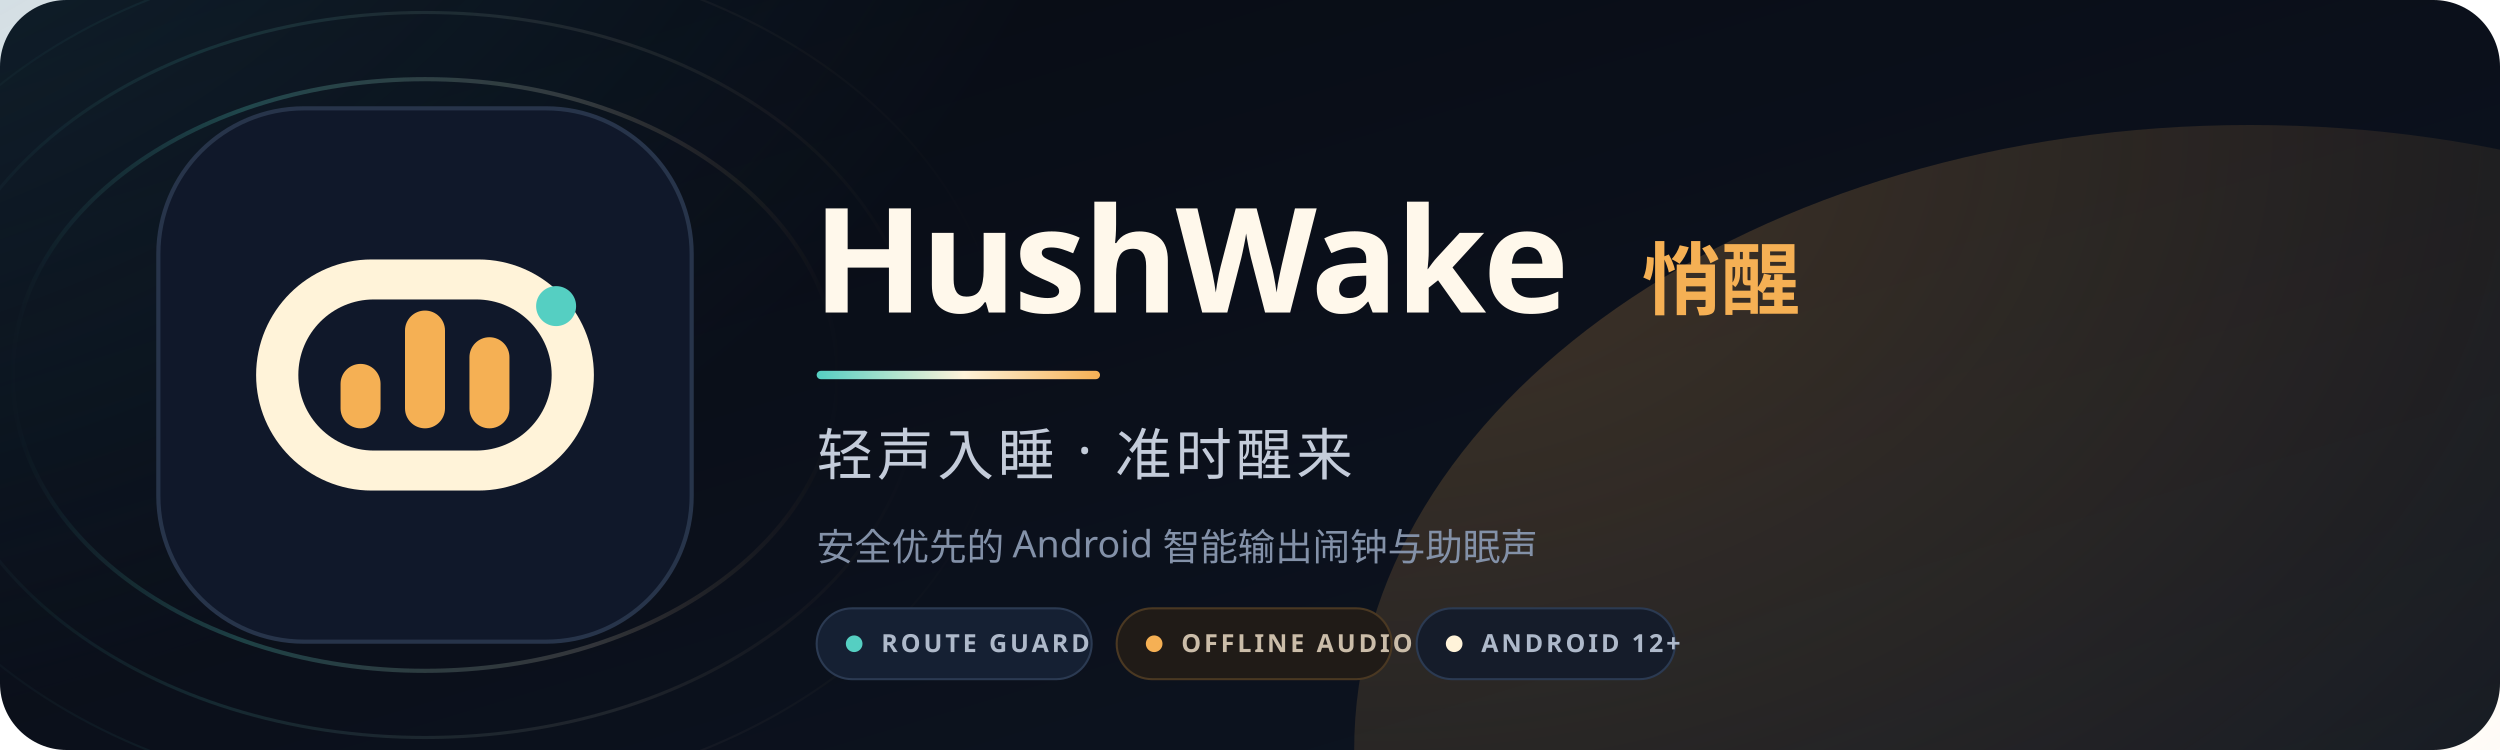
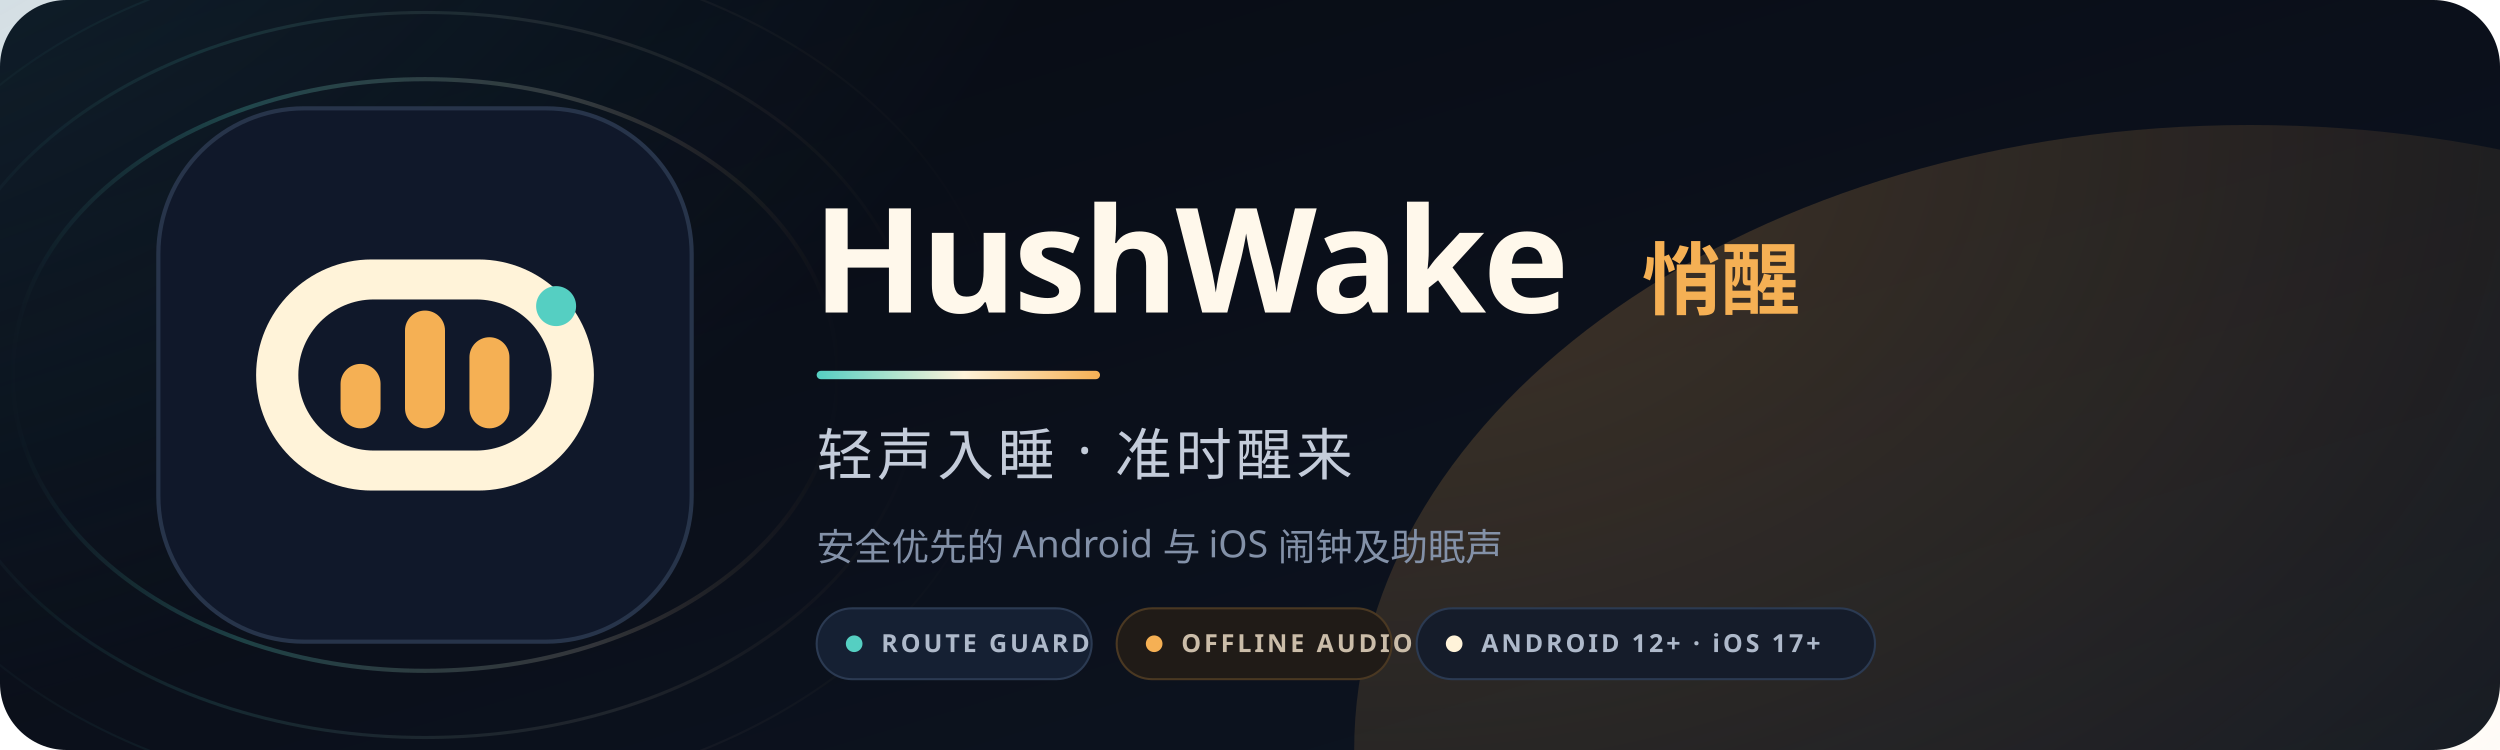
<svg xmlns="http://www.w3.org/2000/svg" width="1200" height="360" viewBox="0 0 1200 360" role="img" aria-labelledby="title desc">
  <defs>
    <linearGradient id="background" x1="0" y1="0" x2="1" y2="1">
      <stop offset="0" stop-color="#070B13" />
      <stop offset="0.52" stop-color="#0B101B" />
      <stop offset="1" stop-color="#0D1522" />
    </linearGradient>
    <radialGradient id="blueGlow" cx="0" cy="0" r="1">
      <stop offset="0" stop-color="#2B6079" stop-opacity=".40" />
      <stop offset="1" stop-color="#2B6079" stop-opacity="0" />
    </radialGradient>
    <radialGradient id="amberGlow" cx="0" cy="0" r="1">
      <stop offset="0" stop-color="#F5B054" stop-opacity=".24" />
      <stop offset="1" stop-color="#F5B054" stop-opacity="0" />
    </radialGradient>
    <linearGradient id="ring" x1="0" y1="0" x2="1" y2="0">
      <stop offset="0" stop-color="#55CFC2" stop-opacity="0" />
      <stop offset=".28" stop-color="#55CFC2" stop-opacity=".44" />
      <stop offset=".70" stop-color="#FFF3D9" stop-opacity=".28" />
      <stop offset="1" stop-color="#F5B054" stop-opacity="0" />
    </linearGradient>
    <linearGradient id="accent" x1="0" y1="0" x2="1" y2="0">
      <stop offset="0" stop-color="#55CFC2" />
      <stop offset=".52" stop-color="#FFF3D9" />
      <stop offset="1" stop-color="#F5B054" />
    </linearGradient>
  </defs>
  <rect width="1200" height="360" rx="32" fill="url(#background)" />
  <ellipse cx="170" cy="66" rx="390" ry="300" fill="url(#blueGlow)" />
  <ellipse cx="1080" cy="360" rx="430" ry="300" fill="url(#amberGlow)" />
  <g fill="none" stroke="url(#ring)">
    <ellipse cx="204" cy="180" rx="198" ry="142" stroke-width="2" opacity=".58" />
    <ellipse cx="204" cy="180" rx="238" ry="174" stroke-width="1.5" opacity=".30" />
    <ellipse cx="204" cy="180" rx="278" ry="205" stroke-width="1" opacity=".16" />
  </g>
  <g transform="translate(76 52)">
    <rect width="256" height="256" rx="70" fill="#10182A" stroke="#27344A" stroke-width="2" />
    <g transform="scale(2.37037)">
      <path fill="#FFF3D9" d="M43.2 30.6H64.8C77.7 30.6 88.2 41.1 88.2 54C88.2 66.9 77.7 77.4 64.8 77.4H43.2C30.3 77.4 19.8 66.9 19.8 54C19.8 41.1 30.3 30.6 43.2 30.6Z" />
      <path fill="#10182A" d="M43.65 38.7H64.35C72.8 38.7 79.65 45.55 79.65 54C79.65 62.45 72.8 69.3 64.35 69.3H43.65C35.2 69.3 28.35 62.45 28.35 54C28.35 45.55 35.2 38.7 43.65 38.7Z" />
      <path fill="#F5B054" d="M40.95 51.75C43.19 51.75 45 53.56 45 55.8V60.75C45 62.99 43.19 64.8 40.95 64.8C38.71 64.8 36.9 62.99 36.9 60.75V55.8C36.9 53.56 38.71 51.75 40.95 51.75ZM54 40.95C56.24 40.95 58.05 42.76 58.05 45V60.75C58.05 62.99 56.24 64.8 54 64.8C51.76 64.8 49.95 62.99 49.95 60.75V45C49.95 42.76 51.76 40.95 54 40.95ZM67.05 46.35C69.29 46.35 71.1 48.16 71.1 50.4V60.75C71.1 62.99 69.29 64.8 67.05 64.8C64.81 64.8 63 62.99 63 60.75V50.4C63 48.16 64.81 46.35 67.05 46.35Z" />
      <circle cx="80.55" cy="40.05" r="4.05" fill="#55CFC2" />
    </g>
  </g>
  <g transform="translate(390 74)">
    <text x="0" y="76" fill="#FFF8EB" font-family="Segoe UI, ui-sans-serif, sans-serif" font-size="70" font-weight="750" letter-spacing="-1.5">HushWake</text>
    <text x="398" y="74" fill="#F5B054" font-family="Microsoft YaHei UI, PingFang SC, sans-serif" font-size="38" font-weight="700">悄醒</text>
    <rect x="2" y="104" width="136" height="4" rx="2" fill="url(#accent)" />
    <text x="2" y="154" fill="#C4CCDA" font-family="Microsoft YaHei UI, PingFang SC, sans-serif" font-size="27" font-weight="500" letter-spacing="2">轻声入睡 · 准时醒来</text>
-     <text x="2" y="195" fill="#8391A8" font-family="Segoe UI, Microsoft YaHei UI, sans-serif" font-size="18">安全优先的 Android 智能输出闹钟与助眠声</text>
+     <text x="2" y="195" fill="#8391A8" font-family="Segoe UI, Microsoft YaHei UI, sans-serif" font-size="18">安全优先的 Android 与 iOS 闹钟及助眠声</text>
    <g transform="translate(2 218)" font-family="Segoe UI, sans-serif" font-size="12" font-weight="600" letter-spacing="1.4">
      <rect width="132" height="34" rx="17" fill="#152033" stroke="#2B3A52" />
      <circle cx="18" cy="17" r="4" fill="#55CFC2" />
      <text x="31" y="21" fill="#AEB9CA">ROUTE GUARD</text>
      <g transform="translate(144 0)">
        <rect width="132" height="34" rx="17" fill="#201B17" stroke="#4A3822" />
        <circle cx="18" cy="17" r="4" fill="#F5B054" />
        <text x="31" y="21" fill="#CBBDA9">OFFLINE AUDIO</text>
      </g>
      <g transform="translate(288 0)">
-         <rect width="124" height="34" rx="17" fill="#151C2A" stroke="#2B3A52" />
+         <rect width="220" height="34" rx="17" fill="#151C2A" stroke="#2B3A52" />
        <circle cx="18" cy="17" r="4" fill="#FFF3D9" />
-         <text x="31" y="21" fill="#AEB9CA">ANDROID 12+</text>
+         <text x="31" y="21" fill="#AEB9CA">ANDROID 12+ · iOS 17+</text>
      </g>
    </g>
  </g>
</svg>
